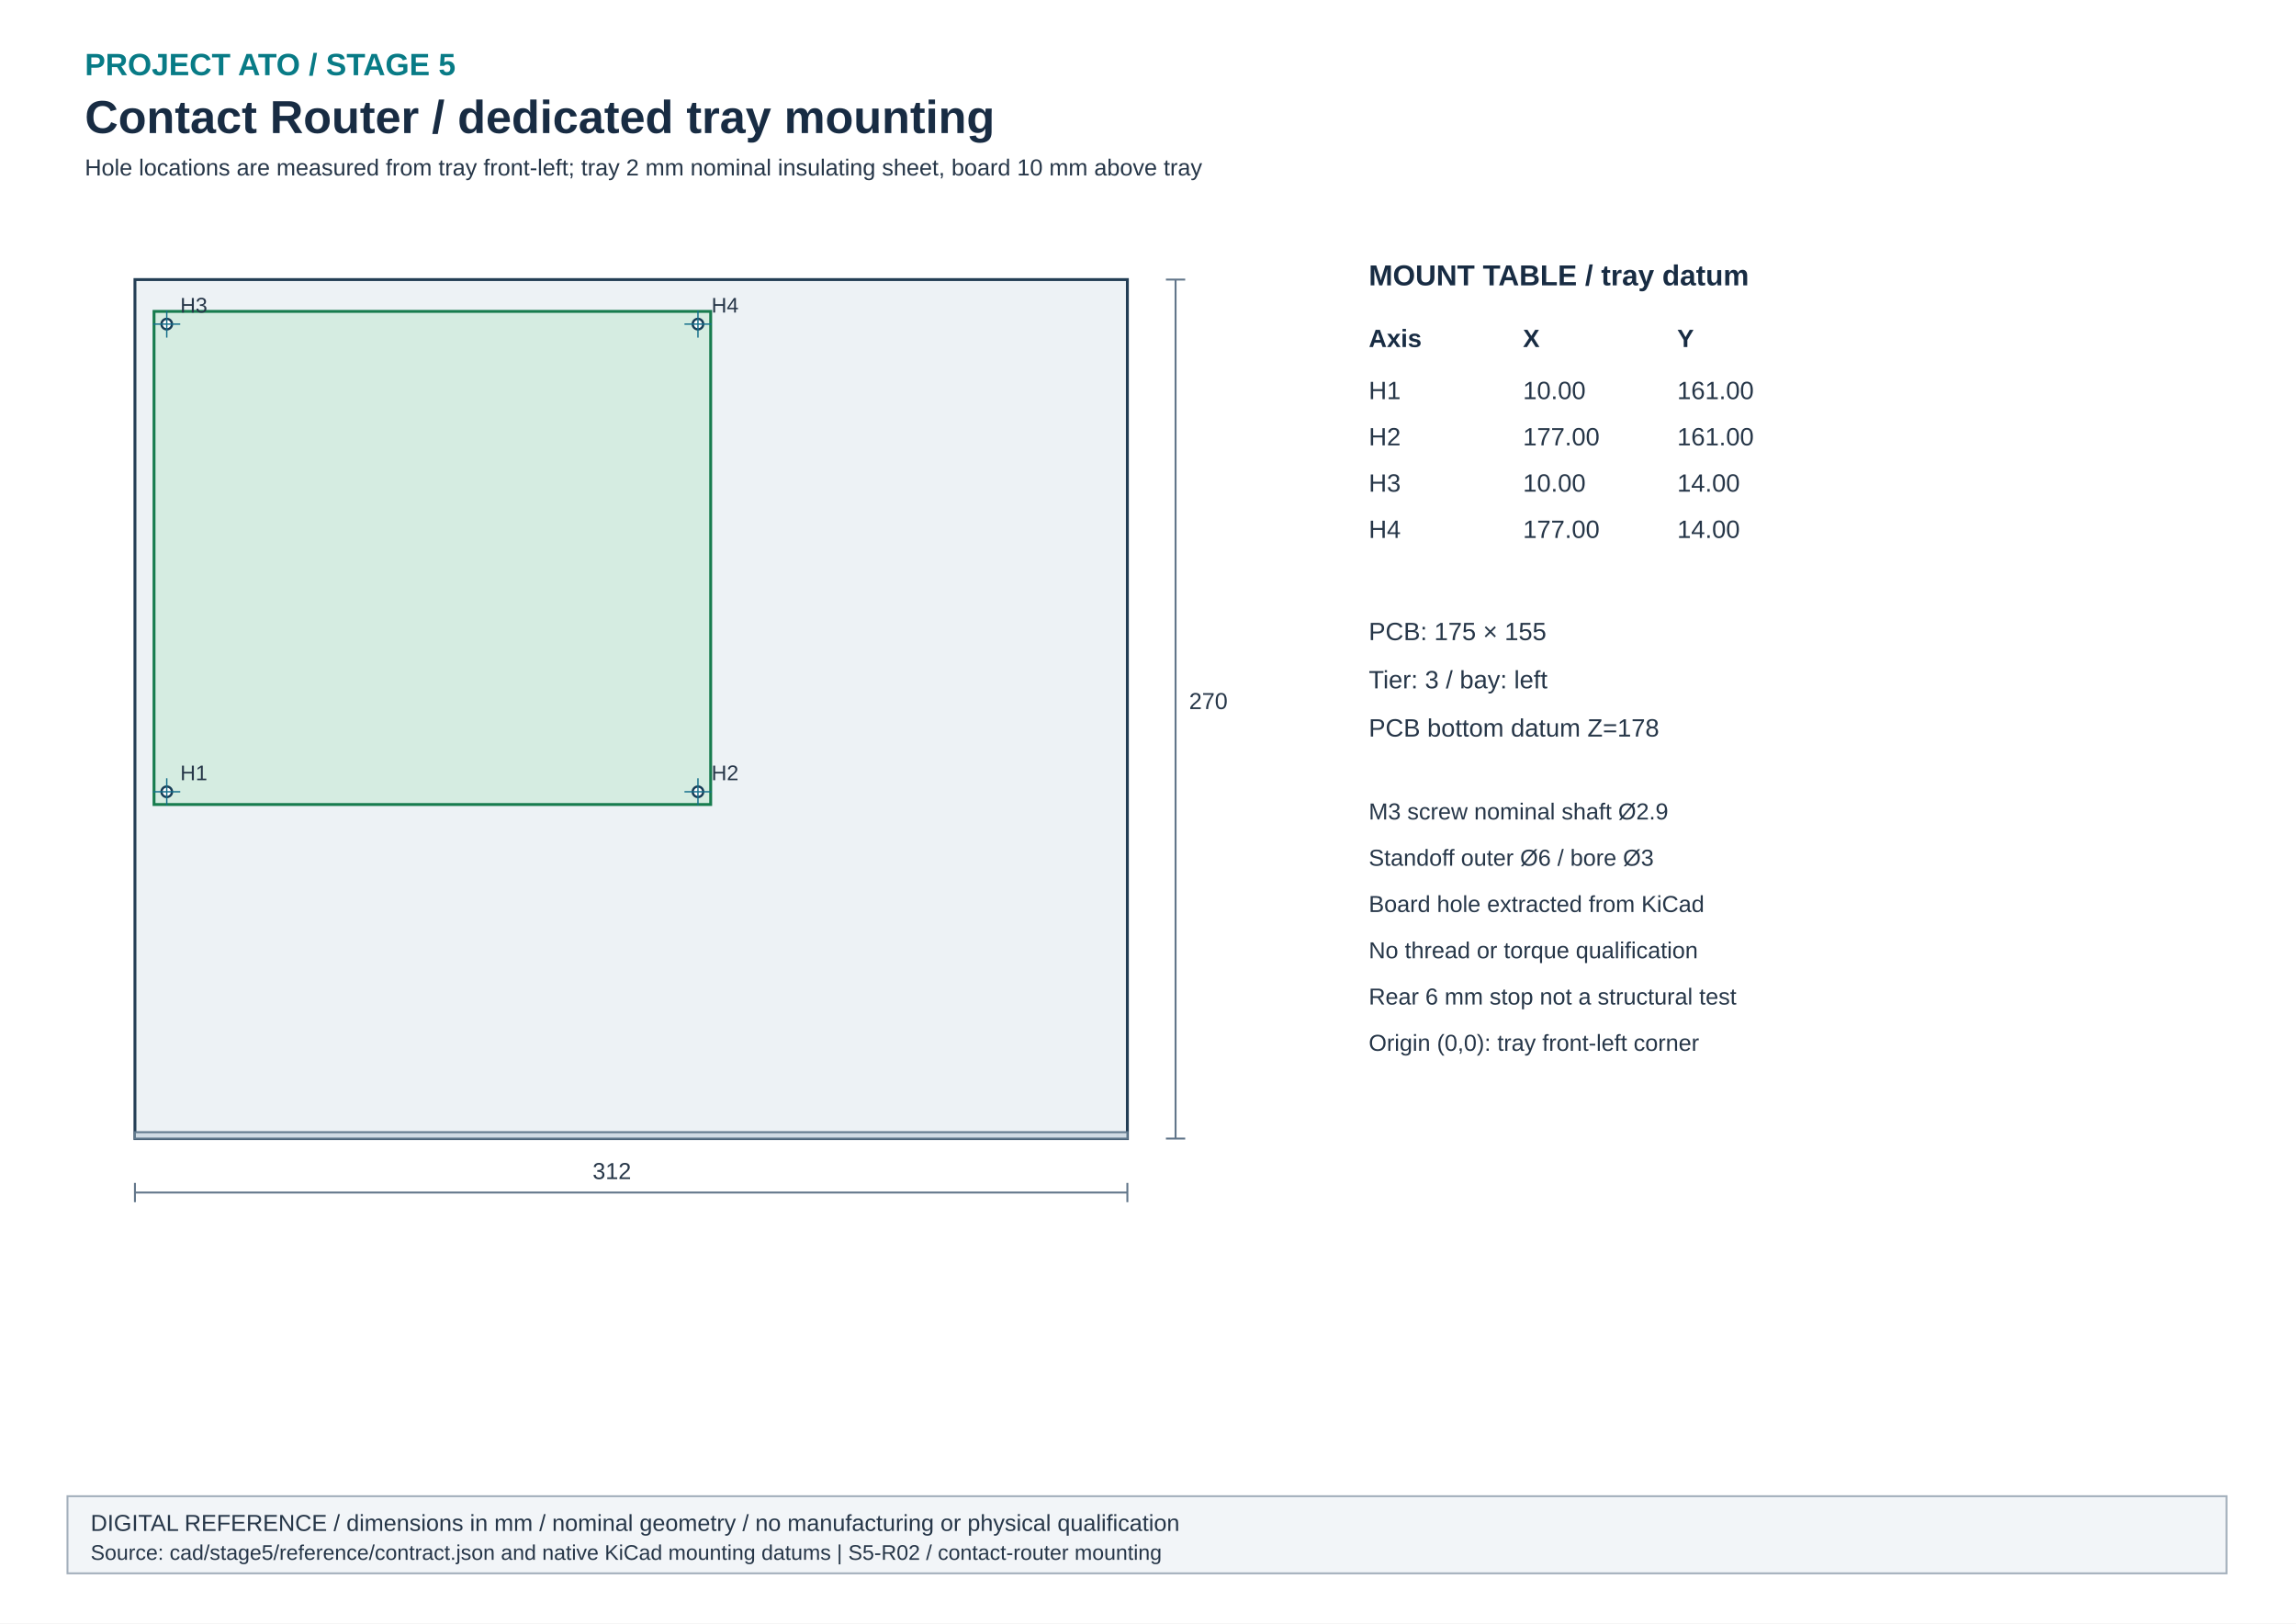
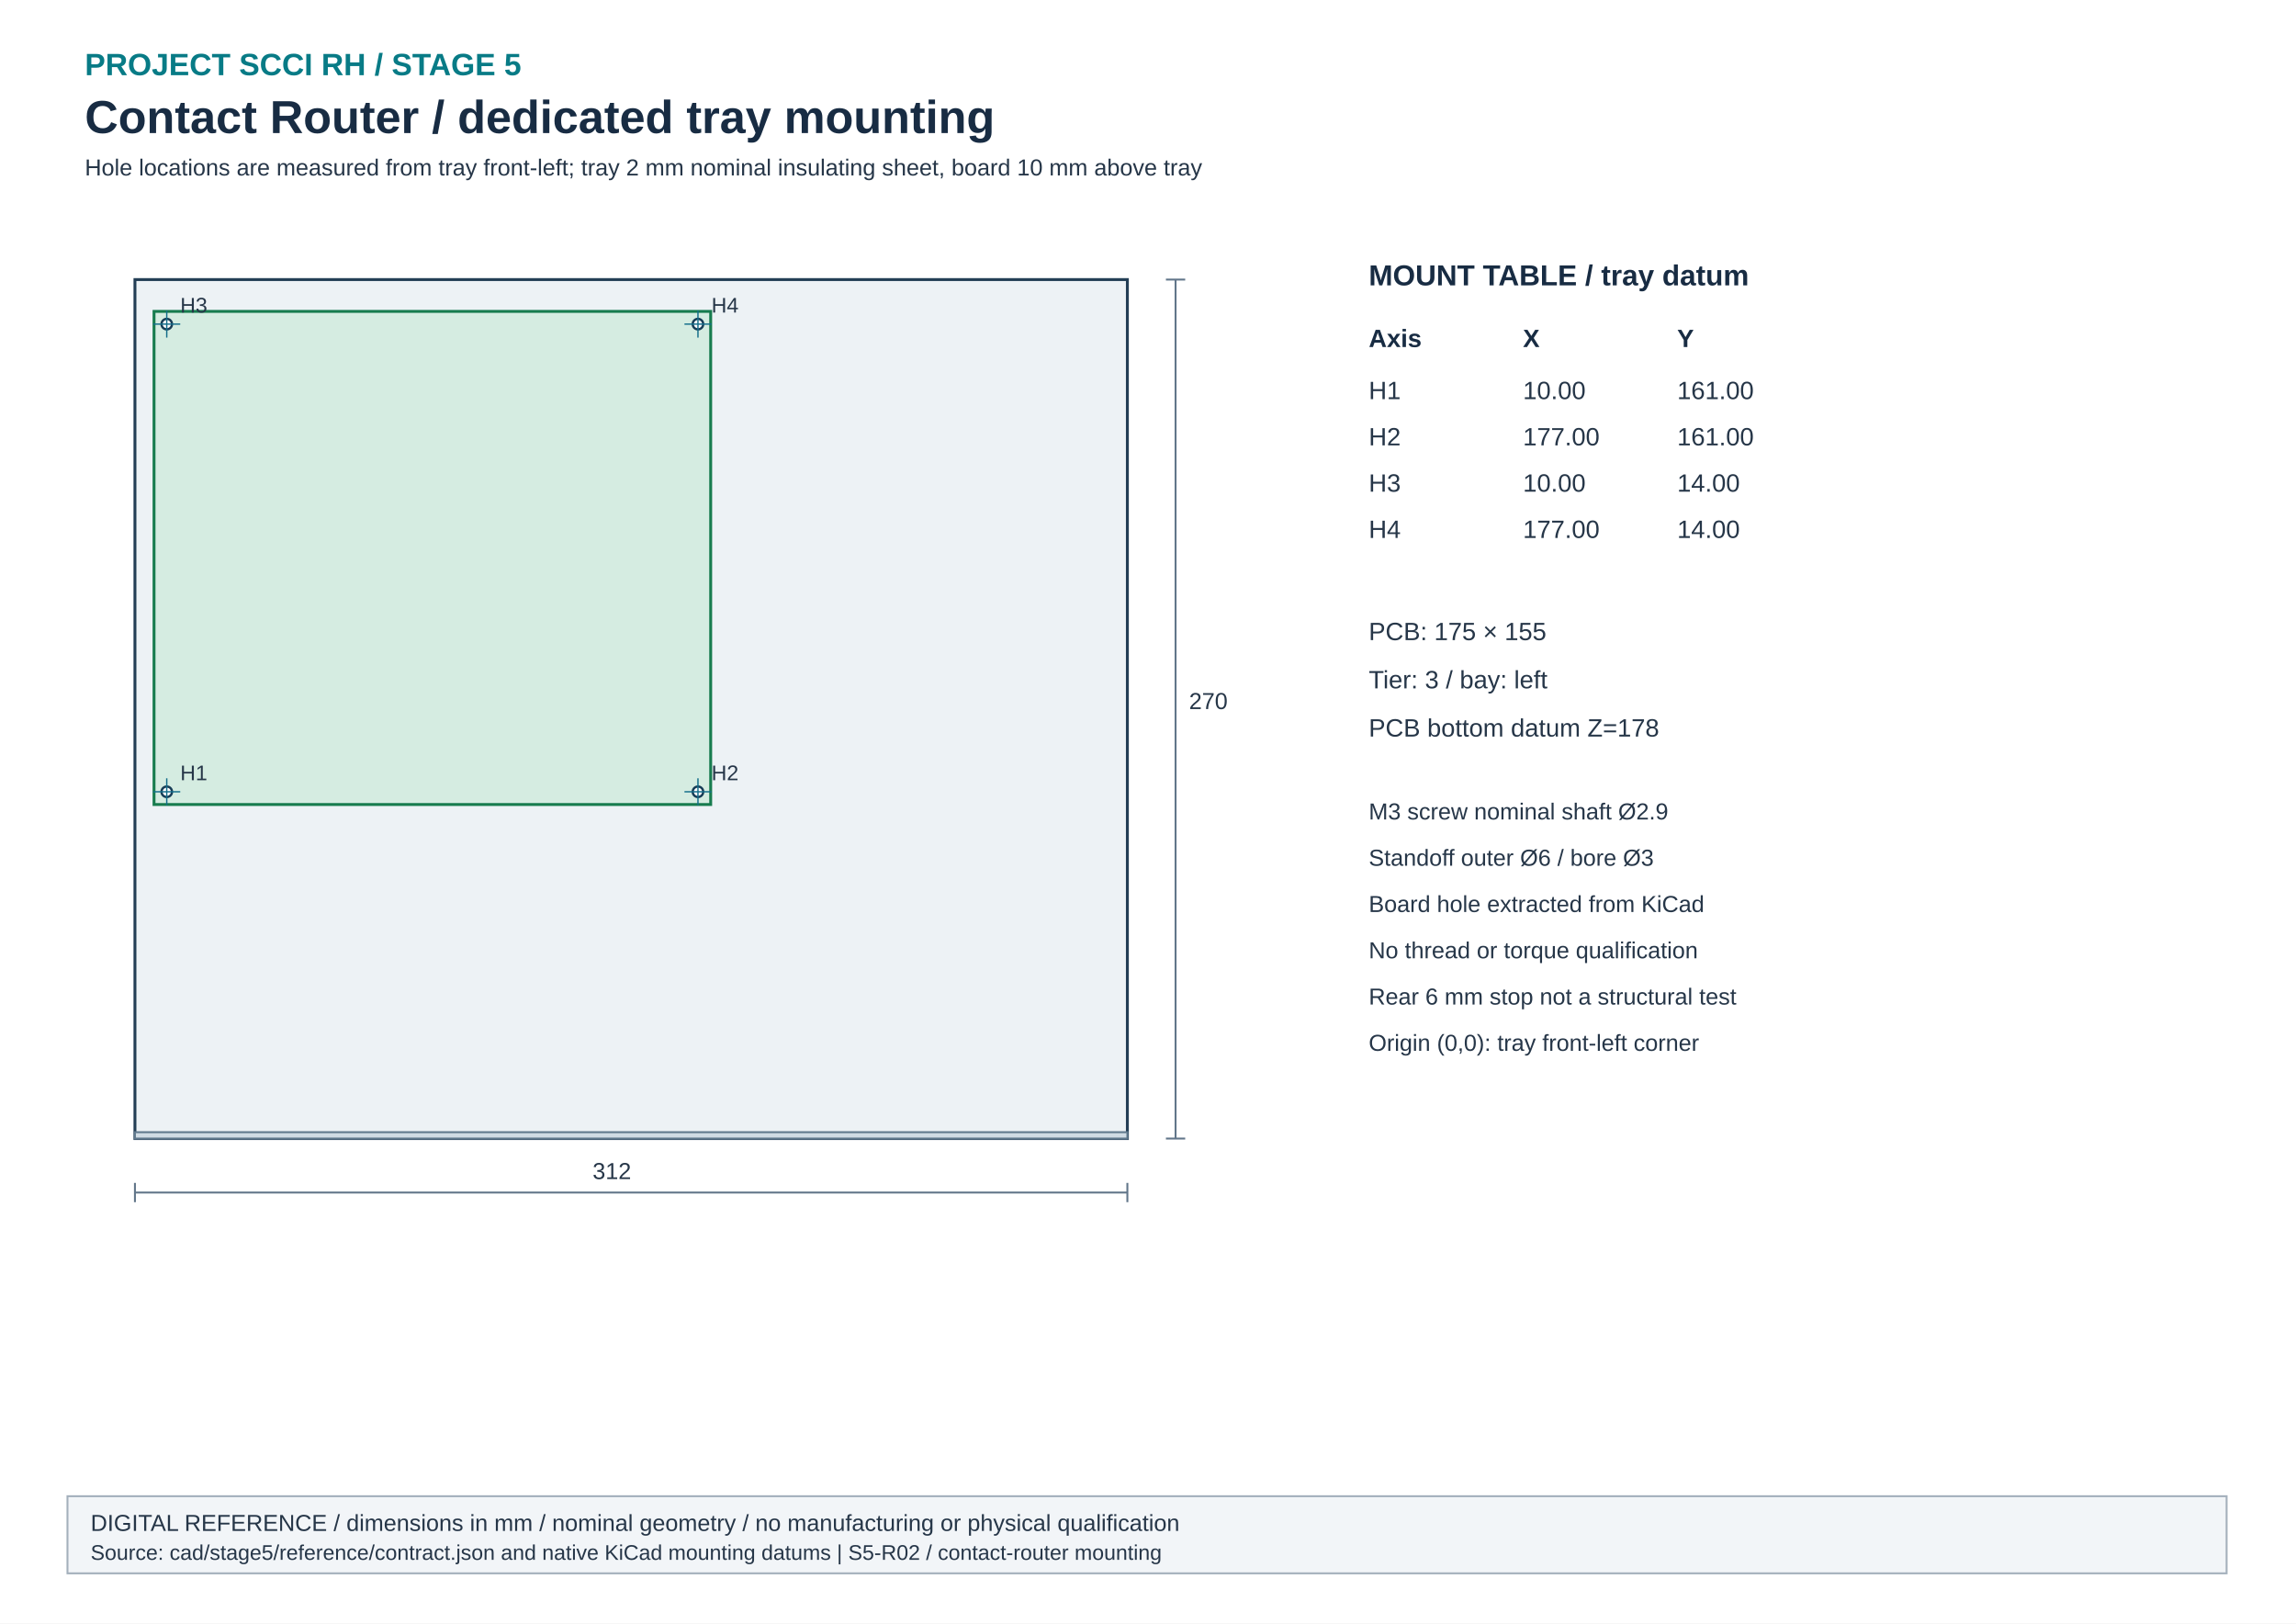
<svg xmlns="http://www.w3.org/2000/svg" width="1191" height="842" viewBox="0 0 1191 842">
  <rect width="1191" height="842" fill="#fff" />
  <g font-family="Arial, sans-serif">
-     <text x="44.000" y="39.000" font-size="16" fill="#087b86" font-weight="bold">PROJECT ATO / STAGE 5</text>
+     <text x="44.000" y="39.000" font-size="16" fill="#087b86" font-weight="bold">PROJECT SCCI RH / STAGE 5</text>
    <text x="44.000" y="69.000" font-size="24" fill="#182c43" font-weight="bold">Contact Router / dedicated tray mounting</text>
    <text x="44.000" y="91.000" font-size="12" fill="#263648" font-weight="normal">Hole locations are measured from tray front-left; tray 2 mm nominal insulating sheet, board 10 mm above tray</text>
    <rect x="70" y="145" width="514.8" height="445.5" fill="#edf2f5" stroke="#233e55" stroke-width="1.5" />
    <rect x="70" y="587.2" width="514.8" height="3.3" fill="#d0dbe4" stroke="#60798d" stroke-width="1" />
    <rect x="79.9" y="161.5" width="288.75" height="255.75" fill="#d5ece1" stroke="#177c4e" stroke-width="1.5" />
    <line x1="70" y1="618.5" x2="584.8" y2="618.5" stroke="#62768a" stroke-width="1" />
    <line x1="70" y1="613.5" x2="70" y2="623.5" stroke="#62768a" stroke-width="1" />
    <line x1="584.8" y1="613.5" x2="584.8" y2="623.5" stroke="#62768a" stroke-width="1" />
    <text x="307.400" y="611.500" font-size="12" fill="#263648" font-weight="normal">312</text>
    <line x1="609.8" y1="145" x2="609.8" y2="590.5" stroke="#62768a" stroke-width="1" />
    <line x1="604.8" y1="145" x2="614.8" y2="145" stroke="#62768a" stroke-width="1" />
    <line x1="604.8" y1="590.5" x2="614.8" y2="590.5" stroke="#62768a" stroke-width="1" />
    <text x="616.800" y="367.750" font-size="12" fill="#263648" font-weight="normal">270</text>
    <circle cx="86.5" cy="410.65" r="2.722" fill="#fff" stroke="#173c56" stroke-width="1.2" />
    <line x1="79.5" y1="410.65" x2="93.5" y2="410.65" stroke="#136d8a" stroke-width="0.7" />
    <line x1="86.5" y1="403.65" x2="86.5" y2="417.65" stroke="#136d8a" stroke-width="0.7" />
    <text x="93.500" y="404.650" font-size="11" fill="#263648" font-weight="normal">H1</text>
    <circle cx="362.05" cy="410.65" r="2.722" fill="#fff" stroke="#173c56" stroke-width="1.2" />
    <line x1="355.05" y1="410.65" x2="369.05" y2="410.65" stroke="#136d8a" stroke-width="0.7" />
    <line x1="362.05" y1="403.65" x2="362.05" y2="417.65" stroke="#136d8a" stroke-width="0.7" />
    <text x="369.050" y="404.650" font-size="11" fill="#263648" font-weight="normal">H2</text>
    <circle cx="86.5" cy="168.1" r="2.722" fill="#fff" stroke="#173c56" stroke-width="1.2" />
    <line x1="79.5" y1="168.1" x2="93.5" y2="168.1" stroke="#136d8a" stroke-width="0.7" />
    <line x1="86.5" y1="161.1" x2="86.5" y2="175.1" stroke="#136d8a" stroke-width="0.7" />
    <text x="93.500" y="162.100" font-size="11" fill="#263648" font-weight="normal">H3</text>
    <circle cx="362.05" cy="168.1" r="2.722" fill="#fff" stroke="#173c56" stroke-width="1.2" />
    <line x1="355.05" y1="168.1" x2="369.05" y2="168.1" stroke="#136d8a" stroke-width="0.7" />
    <line x1="362.05" y1="161.1" x2="362.05" y2="175.1" stroke="#136d8a" stroke-width="0.7" />
    <text x="369.050" y="162.100" font-size="11" fill="#263648" font-weight="normal">H4</text>
    <text x="710.000" y="148.000" font-size="15" fill="#182c43" font-weight="bold">MOUNT TABLE / tray datum</text>
    <text x="710.000" y="180.000" font-size="13" fill="#182c43" font-weight="bold">Axis</text>
    <text x="790.000" y="180.000" font-size="13" fill="#182c43" font-weight="bold">X</text>
    <text x="870.000" y="180.000" font-size="13" fill="#182c43" font-weight="bold">Y</text>
    <text x="710.000" y="207.000" font-size="13" fill="#263648" font-weight="normal">H1</text>
    <text x="790.000" y="207.000" font-size="13" fill="#263648" font-weight="normal">10.00</text>
    <text x="870.000" y="207.000" font-size="13" fill="#263648" font-weight="normal">161.00</text>
    <text x="710.000" y="231.000" font-size="13" fill="#263648" font-weight="normal">H2</text>
    <text x="790.000" y="231.000" font-size="13" fill="#263648" font-weight="normal">177.00</text>
    <text x="870.000" y="231.000" font-size="13" fill="#263648" font-weight="normal">161.00</text>
    <text x="710.000" y="255.000" font-size="13" fill="#263648" font-weight="normal">H3</text>
    <text x="790.000" y="255.000" font-size="13" fill="#263648" font-weight="normal">10.00</text>
    <text x="870.000" y="255.000" font-size="13" fill="#263648" font-weight="normal">14.00</text>
    <text x="710.000" y="279.000" font-size="13" fill="#263648" font-weight="normal">H4</text>
    <text x="790.000" y="279.000" font-size="13" fill="#263648" font-weight="normal">177.00</text>
    <text x="870.000" y="279.000" font-size="13" fill="#263648" font-weight="normal">14.00</text>
    <text x="710.000" y="332.000" font-size="13" fill="#263648" font-weight="normal">PCB: 175 × 155</text>
    <text x="710.000" y="357.000" font-size="13" fill="#263648" font-weight="normal">Tier: 3 / bay: left</text>
    <text x="710.000" y="382.000" font-size="13" fill="#263648" font-weight="normal">PCB bottom datum Z=178</text>
    <text x="710.000" y="425.000" font-size="12" fill="#263648" font-weight="normal">M3 screw nominal shaft Ø2.9</text>
    <text x="710.000" y="449.000" font-size="12" fill="#263648" font-weight="normal">Standoff outer Ø6 / bore Ø3</text>
    <text x="710.000" y="473.000" font-size="12" fill="#263648" font-weight="normal">Board hole extracted from KiCad</text>
    <text x="710.000" y="497.000" font-size="12" fill="#263648" font-weight="normal">No thread or torque qualification</text>
    <text x="710.000" y="521.000" font-size="12" fill="#263648" font-weight="normal">Rear 6 mm stop not a structural test</text>
    <text x="710.000" y="545.000" font-size="12" fill="#263648" font-weight="normal">Origin (0,0): tray front-left corner</text>
    <rect x="35" y="776" width="1120" height="40" fill="#f2f5f8" stroke="#a4b0bc" stroke-width="1" />
    <text x="47.000" y="794.000" font-size="12" fill="#263648" font-weight="normal">DIGITAL REFERENCE / dimensions in mm / nominal geometry / no manufacturing or physical qualification</text>
    <text x="47.000" y="809.000" font-size="11" fill="#263648" font-weight="normal">Source: cad/stage5/reference/contract.json and native KiCad mounting datums | S5-R02 / contact-router mounting</text>
  </g>
</svg>
